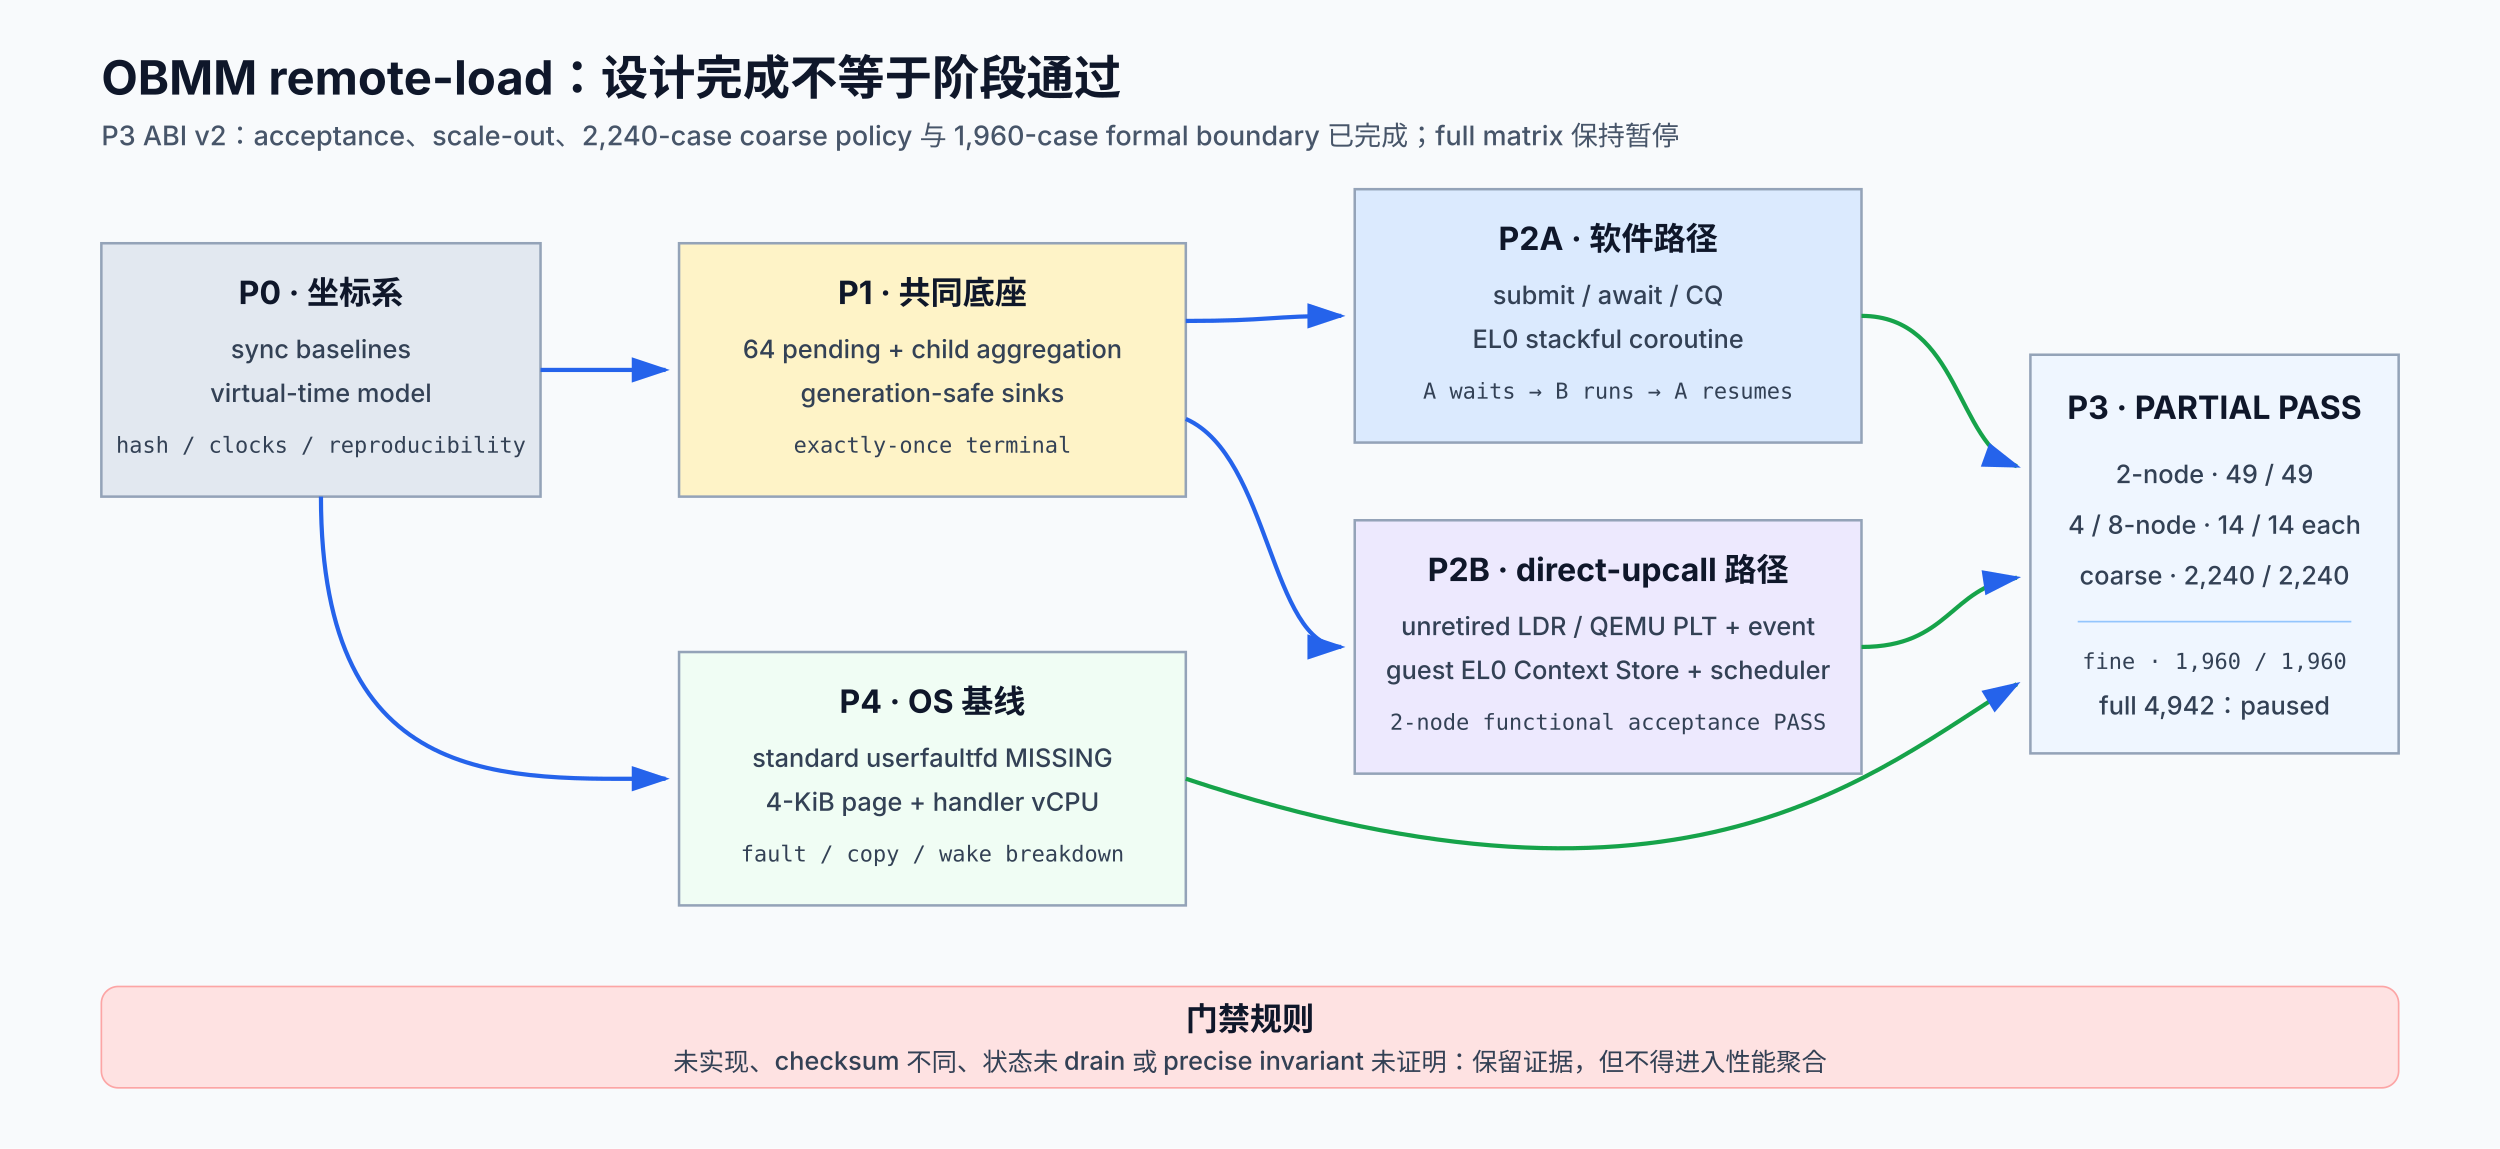
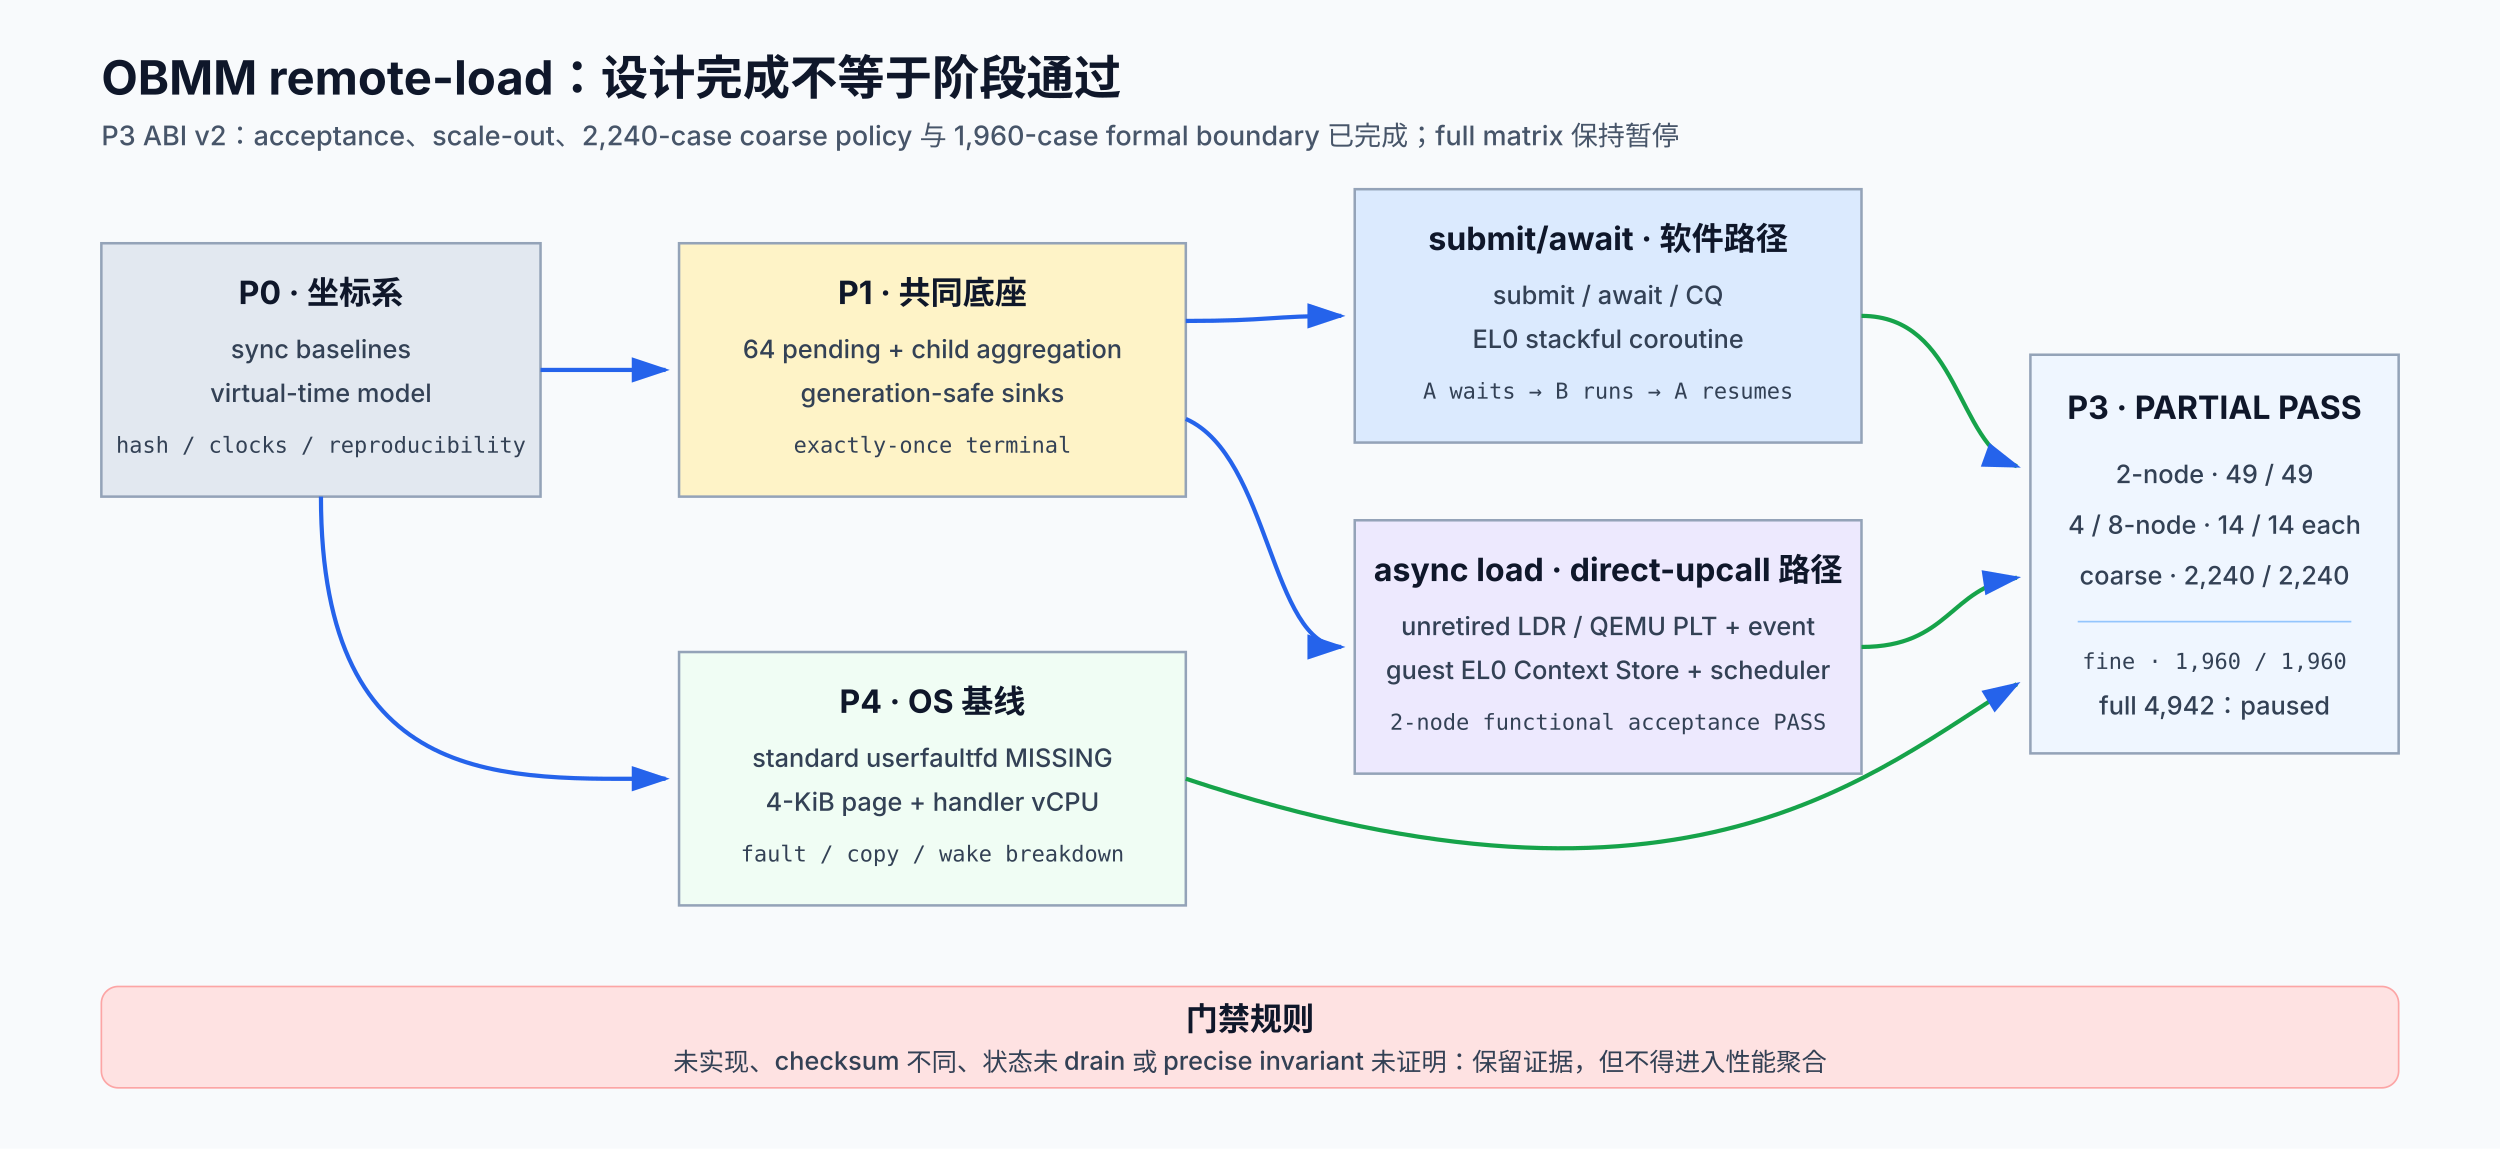
<svg xmlns="http://www.w3.org/2000/svg" width="1480" height="680" viewBox="0 0 1480 680" role="img" aria-labelledby="title desc">
  <defs>
    <marker id="arrow" markerWidth="10" markerHeight="10" refX="8" refY="3" orient="auto" markerUnits="strokeWidth">
      <path d="M0,0 L0,6 L9,3 z" fill="#2563eb" />
    </marker>
    <style>
      .title { font: 700 28px -apple-system, BlinkMacSystemFont, "Segoe UI", sans-serif; fill: #0f172a; }
      .subtitle { font: 500 16px -apple-system, BlinkMacSystemFont, "Segoe UI", sans-serif; fill: #475569; }
      .head { font: 650 19px -apple-system, BlinkMacSystemFont, "Segoe UI", sans-serif; fill: #0f172a; }
      .body { font: 500 15px -apple-system, BlinkMacSystemFont, "Segoe UI", sans-serif; fill: #334155; }
      .mono { font: 500 13px ui-monospace, SFMono-Regular, Menlo, monospace; fill: #334155; }
      .box { stroke: #94a3b8; stroke-width: 1.5; }
      .flow { stroke: #2563eb; stroke-width: 2.5; fill: none; marker-end: url(#arrow); }
      .gate { stroke: #16a34a; stroke-width: 2.5; fill: none; marker-end: url(#arrow); }
    </style>
  </defs>
  <rect width="1480" height="680" fill="#f8fafc" />
  <text x="60" y="56" class="title">OBMM remote-load：设计完成不等于阶段通过</text>
  <text x="60" y="86" class="subtitle">P3 ABI v2：acceptance、scale-out、2,240-case coarse policy 与 1,960-case formal boundary 已完成；full matrix 保持暂停</text>
  <rect x="60" y="144" width="260" height="150" class="box" fill="#e2e8f0" />
  <text x="190" y="180" text-anchor="middle" class="head">P0 · 坐标系</text>
  <text x="190" y="212" text-anchor="middle" class="body">sync baselines</text>
  <text x="190" y="238" text-anchor="middle" class="body">virtual-time model</text>
  <text x="190" y="268" text-anchor="middle" class="mono">hash / clocks / reproducibility</text>
  <rect x="402" y="144" width="300" height="150" class="box" fill="#fef3c7" />
  <text x="552" y="180" text-anchor="middle" class="head">P1 · 共同底座</text>
  <text x="552" y="212" text-anchor="middle" class="body">64 pending + child aggregation</text>
  <text x="552" y="238" text-anchor="middle" class="body">generation-safe sinks</text>
  <text x="552" y="268" text-anchor="middle" class="mono">exactly-once terminal</text>
  <path d="M320 219 H394" class="flow" />
  <rect x="802" y="112" width="300" height="150" class="box" fill="#dbeafe" />
-   <text x="952" y="148" text-anchor="middle" class="head">P2A · 软件路径</text>
+   <text x="952" y="148" text-anchor="middle" class="head">submit/await · 软件路径</text>
  <text x="952" y="180" text-anchor="middle" class="body">submit / await / CQ</text>
  <text x="952" y="206" text-anchor="middle" class="body">EL0 stackful coroutine</text>
  <text x="952" y="236" text-anchor="middle" class="mono">A waits → B runs → A resumes</text>
  <rect x="802" y="308" width="300" height="150" class="box" fill="#ede9fe" />
-   <text x="952" y="344" text-anchor="middle" class="head">P2B · direct-upcall 路径</text>
+   <text x="952" y="344" text-anchor="middle" class="head">async load · direct-upcall 路径</text>
  <text x="952" y="376" text-anchor="middle" class="body">unretired LDR / QEMU PLT + event</text>
  <text x="952" y="402" text-anchor="middle" class="body">guest EL0 Context Store + scheduler</text>
  <text x="952" y="432" text-anchor="middle" class="mono">2-node functional acceptance PASS</text>
  <path d="M702 190 C752 190 752 187 794 187" class="flow" />
  <path d="M702 248 C752 270 752 383 794 383" class="flow" />
  <rect x="402" y="386" width="300" height="150" class="box" fill="#f0fdf4" />
  <text x="552" y="422" text-anchor="middle" class="head">P4 · OS 基线</text>
  <text x="552" y="454" text-anchor="middle" class="body">standard userfaultfd MISSING</text>
  <text x="552" y="480" text-anchor="middle" class="body">4-KiB page + handler vCPU</text>
  <text x="552" y="510" text-anchor="middle" class="mono">fault / copy / wake breakdown</text>
  <path d="M190 294 C190 470 300 461 394 461" class="flow" />
  <rect x="1202" y="210" width="218" height="236" class="box" fill="#eff6ff" stroke="#3b82f6" />
  <text x="1311" y="248" text-anchor="middle" class="head">P3 · PARTIAL PASS</text>
  <text x="1311" y="286" text-anchor="middle" class="body">2-node · 49 / 49</text>
  <text x="1311" y="316" text-anchor="middle" class="body">4 / 8-node · 14 / 14 each</text>
  <text x="1311" y="346" text-anchor="middle" class="body">coarse · 2,240 / 2,240</text>
  <line x1="1230" y1="368" x2="1392" y2="368" stroke="#93c5fd" />
  <text x="1311" y="396" text-anchor="middle" class="mono">fine · 1,960 / 1,960</text>
  <text x="1311" y="423" text-anchor="middle" class="body">full 4,942：paused</text>
  <path d="M1102 187 C1160 187 1158 263 1194 276" class="gate" />
  <path d="M1102 383 C1154 383 1154 348 1194 342" class="gate" />
  <path d="M702 461 C1000 560 1110 456 1194 405" class="gate" />
  <rect x="60" y="584" width="1360" height="60" rx="10" fill="#fee2e2" stroke="#fca5a5" />
  <text x="740" y="610" text-anchor="middle" class="head">门禁规则</text>
  <text x="740" y="634" text-anchor="middle" class="body">未实现、checksum 不同、状态未 drain 或 precise invariant 未证明：保留证据，但不得进入性能聚合</text>
</svg>
